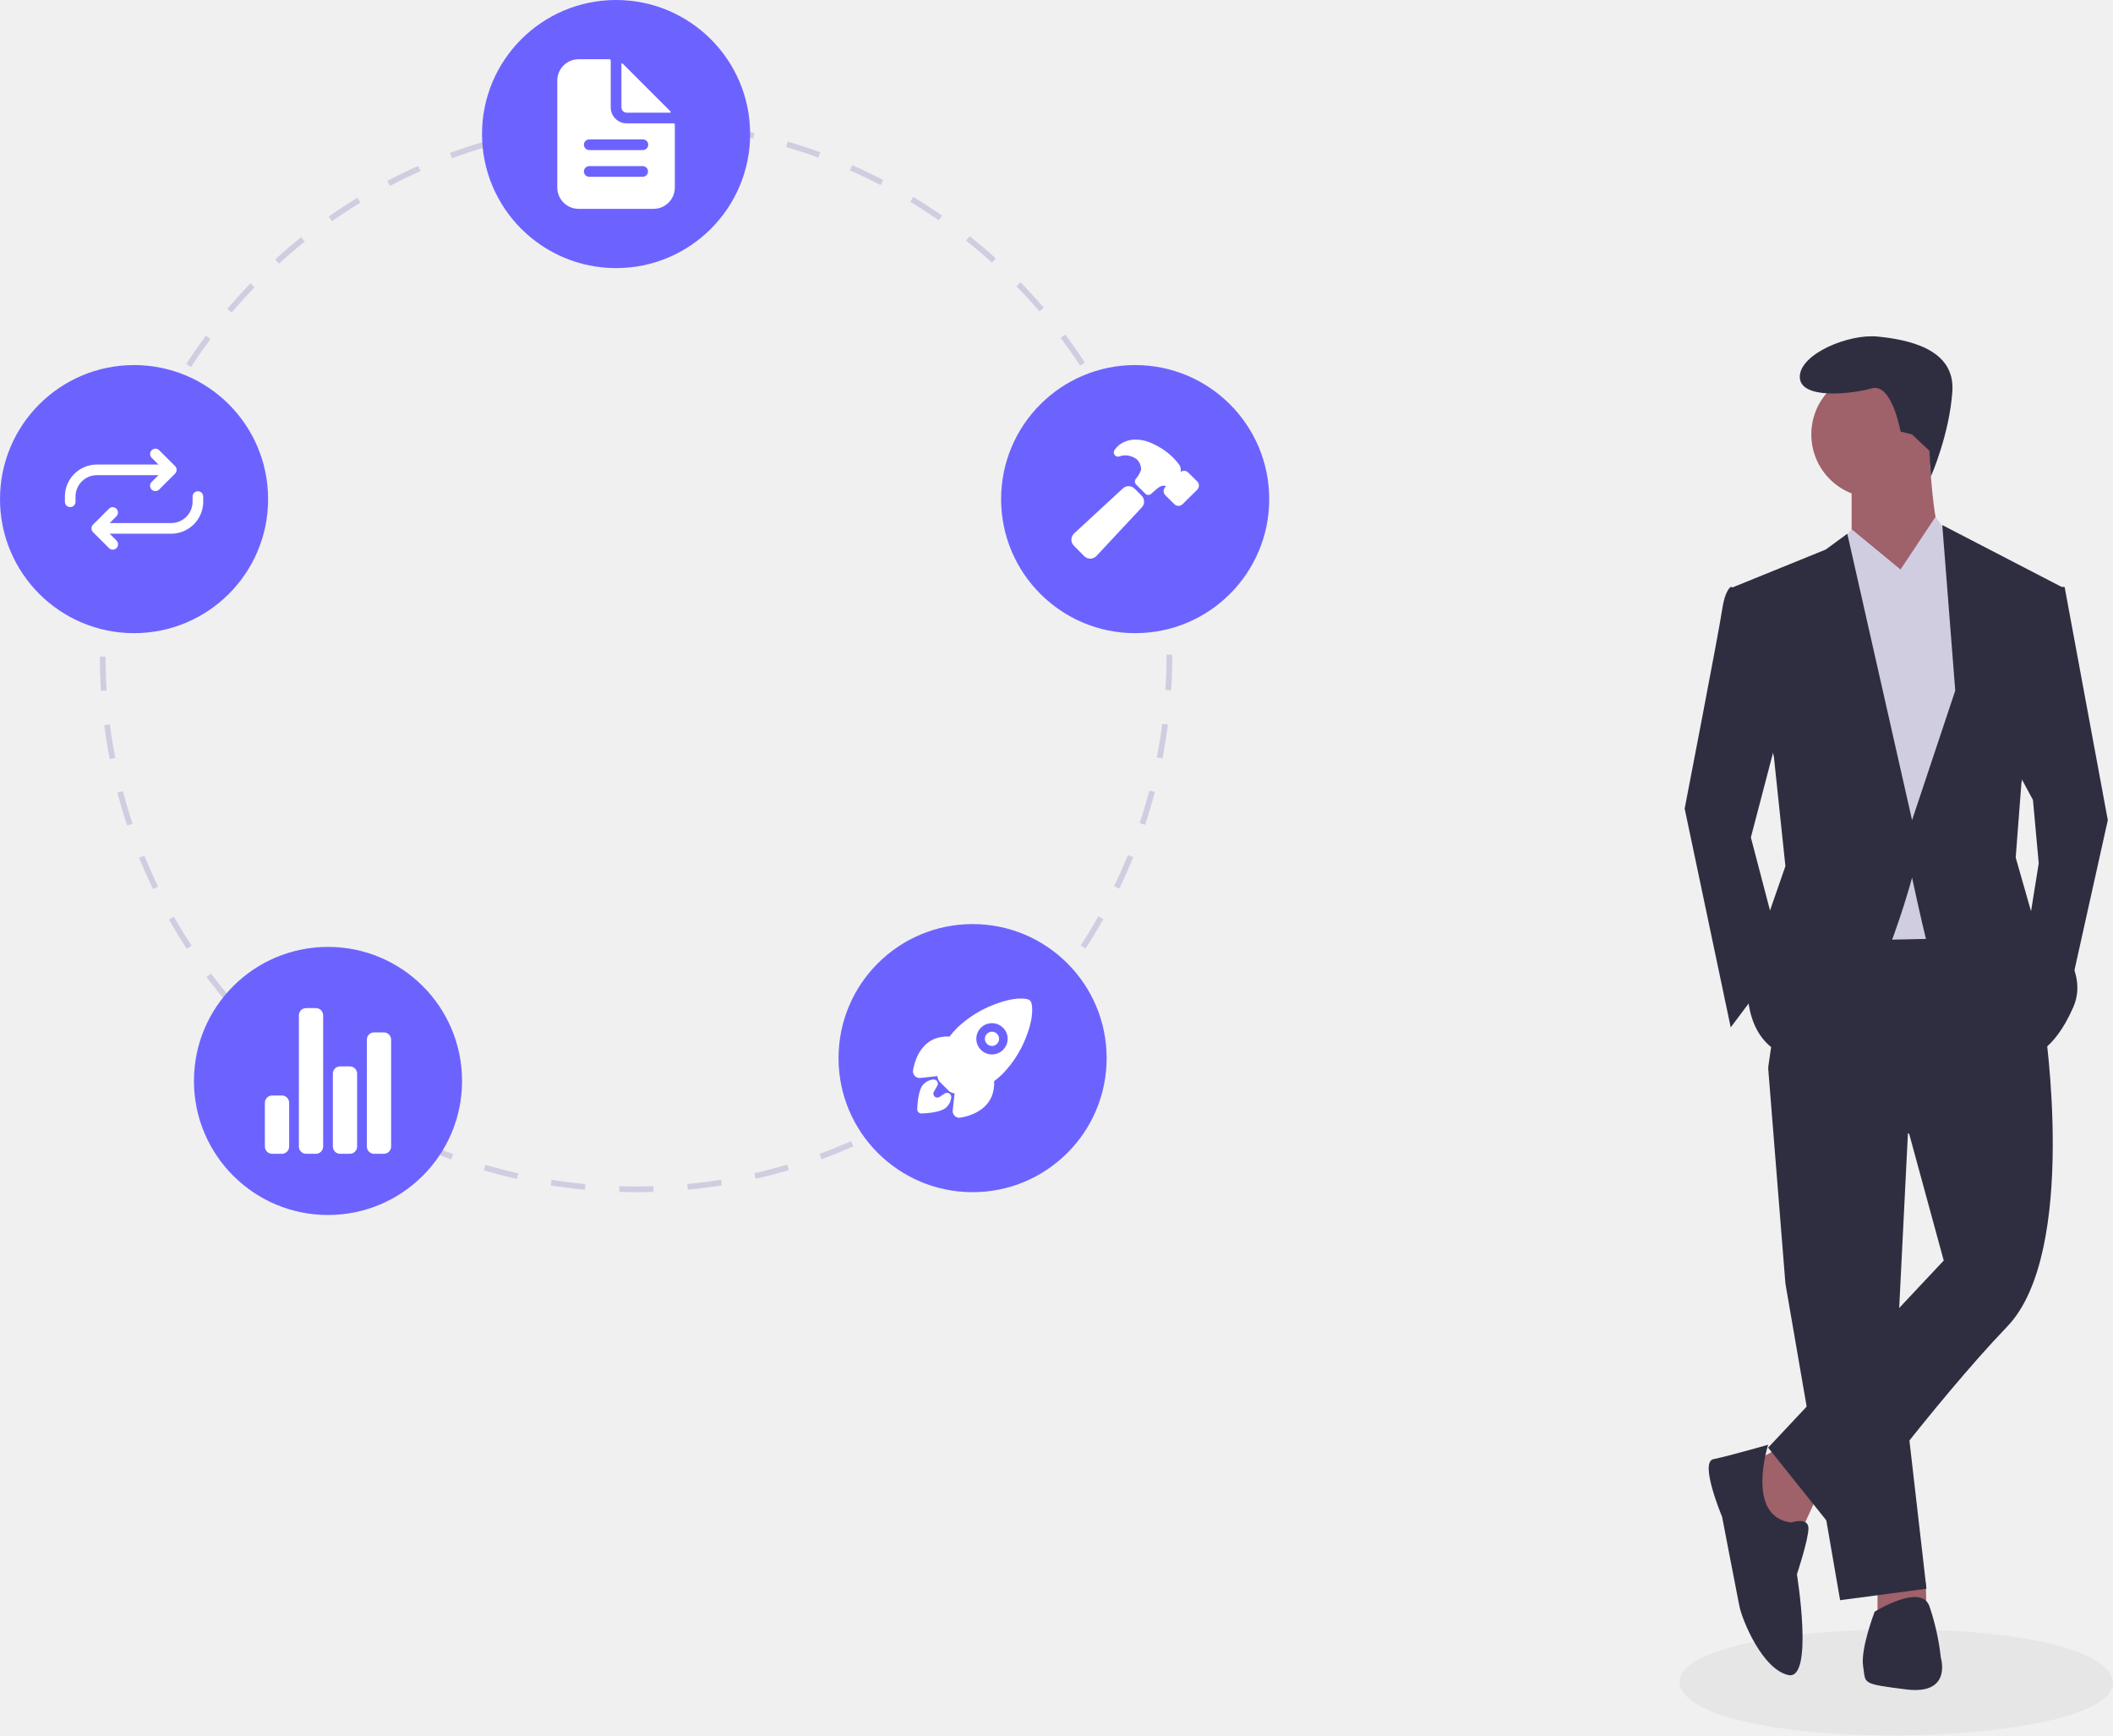
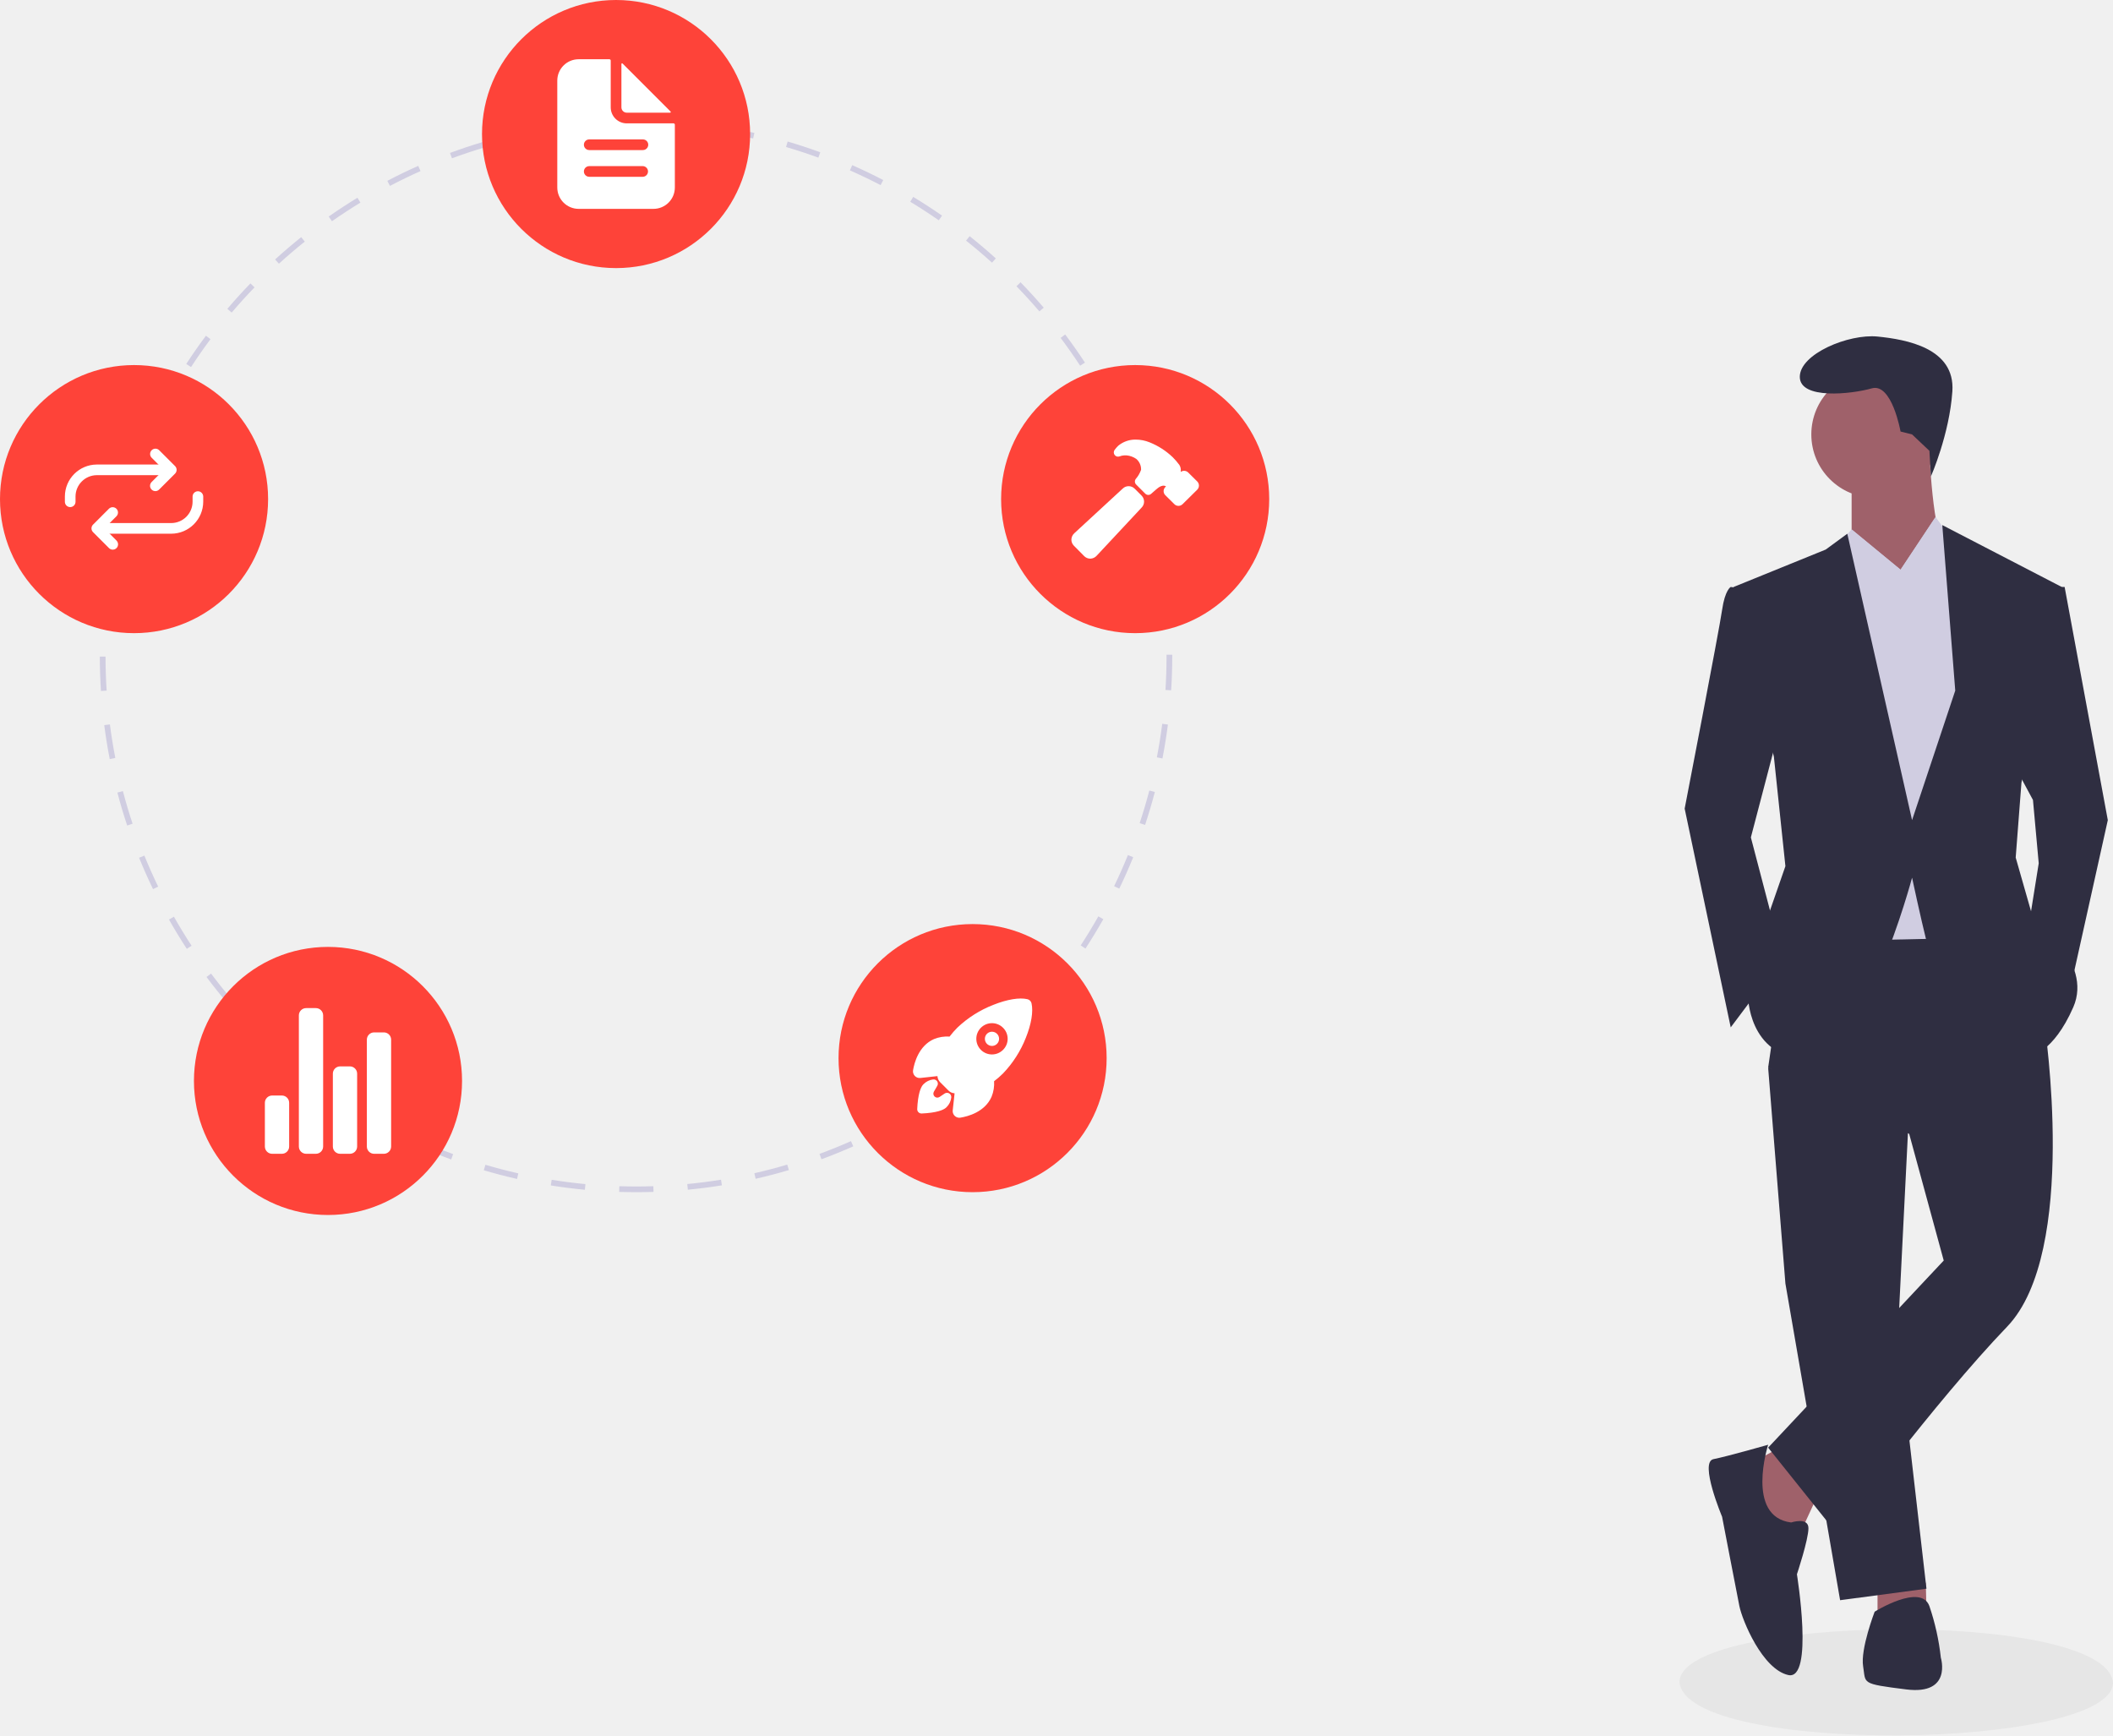
<svg xmlns="http://www.w3.org/2000/svg" id="a48982f8-6f90-42ca-afb3-d8e4a7a73152" data-name="Layer 1" width="740.84" height="608.466" viewBox="0 0 740.84 608.466">
  <path d="M970.42,735.63c.226,23.706-149.154,25.878-152.0.002C818.194,711.928,967.574,709.755,970.42,735.63Z" transform="translate(-229.5799 -145.7671)" fill="#e6e6e6" />
  <polygon points="623.966 507.569 612.864 513.624 619.929 536.837 631.03 537.846 637.086 524.726 623.966 507.569" fill="#9f616a" />
  <polygon points="658.28 553.994 658.28 565.095 675.437 564.086 675.198 554.943 658.28 553.994" fill="#9f616a" />
  <polygon points="619.929 374.348 625.984 450.042 645.16 561.058 675.437 557.021 665.345 469.217 669.382 388.478 619.929 374.348" fill="#2f2e41" />
  <path d="M930.248,463.598l-72.666,1.009-8.074,55.508,49.453,23.213,12.111,44.407L849.509,653.336l24.222,30.277s34.314-46.425,59.545-72.666,13.12-105.971,13.12-105.971Z" transform="translate(-229.5799 -145.7671)" fill="#2f2e41" />
  <circle cx="657.271" cy="152.315" r="22.203" fill="#9f616a" />
  <path d="M878.777,313.221V335.424l15.139,24.222s23.213-17.157,18.166-21.194-6.055-35.324-6.055-35.324Z" transform="translate(-229.5799 -145.7671)" fill="#9f616a" />
  <polygon points="649.197 185.62 634.058 203.786 640.114 329.941 687.548 328.932 695.622 218.925 685.53 190.666 678.607 181.247 666.354 199.749 649.197 185.62" fill="#d0cde1" />
  <path d="M854.555,396.988l-11.102,42.388,11.102,42.388-18.166,24.222-16.148-76.703s12.111-62.573,13.12-69.638,3.028-8.074,3.028-8.074l8.074,1.009Z" transform="translate(-229.5799 -145.7671)" fill="#2f2e41" />
  <polygon points="705.714 267.368 712.779 280.489 714.798 302.692 710.761 327.923 724.89 351.136 739.019 287.553 723.881 205.804 717.825 205.804 705.714 267.368" fill="#2f2e41" />
  <path d="M849.509,652.327s-14.129,4.037-19.176,5.046,3.028,20.185,3.028,20.185,5.046,26.24,6.055,31.287,8.074,22.203,17.157,24.222,3.028-35.324,3.028-35.324,4.037-12.111,4.037-16.148-6.055-2.018-6.055-2.018C841.435,677.558,849.509,652.327,849.509,652.327Z" transform="translate(-229.5799 -145.7671)" fill="#2f2e41" />
  <path d="M882.814,730.039c1.009,6.055-1.009,6.055,15.139,8.074s12.111-11.102,12.111-11.102a84.8,84.8,0,0,0-4.037-18.166c-3.028-8.074-19.176,2.018-19.176,2.018S881.805,723.983,882.814,730.039Z" transform="translate(-229.5799 -145.7671)" fill="#2f2e41" />
  <path d="M906.053,303.833l.526,8.976s6.512-14.727,7.522-29.865S897.952,264.777,887.86,263.768s-27.25,6.055-27.25,14.129,18.166,6.055,25.231,4.037,10.092,15.139,10.092,15.139l4.037,1.009Z" transform="translate(-229.5799 -145.7671)" fill="#2f2e41" />
  <polygon points="643.24 192.767 649.197 185.62 666.354 199.749 649.197 211.86 643.24 192.767" fill="#d0cde1" />
  <polygon points="685.53 190.666 678.465 181.583 666.354 199.749 681.493 210.851 685.53 190.666" fill="#d0cde1" />
  <path d="M851.527,411.117l4.037,38.351-8.074,23.213L842.444,494.885s0,21.194,20.185,22.203,37.342-63.582,37.342-63.582,3.028,14.129,5.046,22.203,36.333,40.37,36.333,40.37,8.074-1.009,15.139-17.157-14.129-31.287-14.129-31.287l-6.056-21.194,2.018-26.24L952.452,351.572,910.568,329.873l4.542,58.032-15.139,45.416-22.708-100.42-7.569,5.551L837.398,351.572Z" transform="translate(-229.5799 -145.7671)" fill="#2f2e41" />
  <path d="M452.664,563.767c-1.996-.016-4.014-.029-5.997-.091l.062-1.999c1.962.061,3.968.088,5.936.09,1.976,0,3.99-.032,5.987-.097l.064,1.998C456.697,563.734,454.661,563.767,452.664,563.767Zm-18.019-.845c-3.981-.377-8.002-.888-11.951-1.518l.315-1.975c3.906.623,7.884,1.129,11.824,1.502Zm36.092-.021-.19-1.99c3.938-.377,7.916-.888,11.822-1.517l.318,1.975C478.739,562.004,474.718,562.52,470.738,562.901Zm-59.873-3.778c-3.898-.884-7.821-1.907-11.658-3.041l.567-1.918c3.796,1.122,7.676,2.134,11.533,3.008Zm83.648-.05-.444-1.949c3.866-.882,7.745-1.898,11.53-3.022l.569,1.918C502.343,557.155,498.421,558.182,494.514,559.073Zm-106.745-6.776c-3.762-1.382-7.525-2.903-11.187-4.523l.81-1.828c3.622,1.602,7.345,3.107,11.066,4.475Zm129.833-.078-.691-1.877c3.699-1.362,7.409-2.867,11.028-4.473l.812,1.828C525.091,549.32,521.34,550.841,517.601,552.218Zm-151.887-9.68c-3.54-1.848-7.075-3.84-10.506-5.92l1.037-1.711c3.395,2.06,6.892,4.029,10.395,5.857Zm173.873-.073-.926-1.772c3.494-1.827,6.983-3.797,10.369-5.854l1.039,1.709C546.646,538.627,543.12,540.618,539.587,542.465ZM345.105,530.039c-3.279-2.288-6.528-4.715-9.659-7.211l1.247-1.564c3.098,2.471,6.313,4.871,9.557,7.135Zm215.05-.071-1.146-1.639c3.243-2.267,6.454-4.667,9.544-7.135l1.248,1.562C566.678,525.251,563.432,527.676,560.155,529.967ZM326.268,515.014c-2.964-2.69-5.878-5.51-8.66-8.378l1.436-1.393c2.752,2.838,5.636,5.627,8.569,8.29Zm252.702-.069-1.346-1.48c2.926-2.657,5.807-5.448,8.563-8.293l1.436,1.391C584.838,509.438,581.926,512.258,578.97,514.945ZM309.501,497.726c-2.595-3.043-5.125-6.208-7.521-9.407l1.601-1.199c2.371,3.166,4.874,6.298,7.442,9.308Zm286.228-.083-1.521-1.297c2.567-3.013,5.071-6.148,7.441-9.318l1.602,1.197C600.854,491.429,598.324,494.598,595.728,497.643ZM295.075,478.452c-2.188-3.351-4.293-6.811-6.258-10.284l1.741-.984c1.943,3.437,4.027,6.86,6.192,10.175Zm315.083-.108-1.676-1.092c2.166-3.321,4.249-6.751,6.193-10.195l1.742.982C614.452,471.521,612.346,474.988,610.157,478.343Zm-326.926-20.838c-1.74-3.6-3.384-7.299-4.886-10.996l1.853-.752c1.486,3.656,3.113,7.316,4.834,10.877Zm338.772-.156L620.203,456.48c1.721-3.566,3.348-7.236,4.836-10.91l1.854.75C625.389,450.034,623.744,453.745,622.004,457.349Zm-347.834-22.142c-1.265-3.799-2.421-7.685-3.436-11.55l1.935-.508c1.003,3.823,2.147,7.668,3.398,11.425Zm356.889-.212-1.898-.629c1.244-3.753,2.384-7.599,3.385-11.43l1.936.506C633.469,427.316,632.317,431.203,631.059,434.996Zm-363.008-23.082c-.764-3.924-1.411-7.925-1.922-11.893l1.983-.256c.506,3.926,1.145,7.884,1.901,11.766Zm369.099-.22-1.963-.379c.75-3.881,1.386-7.841,1.887-11.77l1.984.254C638.552,403.77,637.909,407.772,637.15,411.694ZM264.973,388.031c-.256-3.986-.389-8.038-.393-12.043l2-.002c.004,3.963.135,7.972.389,11.916Zm375.228-.224-1.996-.127c.249-3.94.375-7.949.375-11.913l-.001-.438h2l.001.432C640.58,379.773,640.452,383.824,640.201,387.807ZM266.942,364.072l-1.996-.123c.248-3.994.627-8.029,1.128-11.994l1.984.25C267.562,356.128,267.187,360.121,266.942,364.072Zm371.236-.656c-.26-3.953-.649-7.944-1.158-11.862l1.982-.258c.515,3.96.909,7.993,1.172,11.989ZM269.931,340.435l-1.964-.378c.754-3.925,1.648-7.879,2.655-11.751l1.936.503C271.561,332.64,270.678,336.551,269.931,340.435Zm365.171-.645c-.762-3.886-1.66-7.794-2.668-11.617l1.934-.51c1.02,3.864,1.927,7.814,2.697,11.742ZM275.93,317.377l-1.899-.627c1.255-3.8,2.653-7.612,4.154-11.331l1.855.749C278.554,309.846,277.171,313.617,275.93,317.377Zm353.095-.624c-1.256-3.754-2.649-7.514-4.143-11.177l1.852-.755c1.51,3.702,2.919,7.503,4.188,11.297ZM284.863,295.25l-1.803-.867c1.735-3.606,3.611-7.205,5.575-10.695l1.743.981C288.435,288.122,286.579,291.682,284.863,295.25Zm335.172-.545c-1.723-3.551-3.585-7.098-5.538-10.542l1.74-.986c1.974,3.48,3.856,7.066,5.597,10.656ZM296.56,274.465l-1.677-1.091c2.181-3.353,4.501-6.68,6.895-9.89l1.604,1.195C301.014,267.856,298.718,271.148,296.56,274.465Zm311.732-.471c-2.164-3.305-4.466-6.587-6.843-9.754l1.6-1.2c2.402,3.201,4.729,6.518,6.917,9.858ZM310.812,255.354l-1.523-1.295c2.59-3.047,5.313-6.051,8.094-8.928l1.438,1.39C316.07,249.367,313.376,252.339,310.812,255.354Zm283.185-.412c-2.571-3.006-5.274-5.97-8.032-8.808l1.434-1.394c2.788,2.868,5.52,5.863,8.118,8.901Zm-266.623-16.725-1.347-1.479c2.959-2.696,6.042-5.328,9.16-7.823l1.25,1.562C333.352,232.945,330.303,235.549,327.374,238.216Zm250.011-.363c-2.933-2.655-5.99-5.251-9.09-7.717l1.246-1.565c3.132,2.493,6.223,5.117,9.186,7.8ZM345.973,223.33l-1.147-1.638c3.272-2.293,6.663-4.511,10.078-6.591l1.041,1.708C352.566,218.868,349.211,221.062,345.973,223.33Zm212.758-.318c-3.256-2.266-6.621-4.453-10.003-6.499l1.035-1.711c3.418,2.068,6.82,4.278,10.11,6.568ZM366.307,210.942l-.929-1.771c3.536-1.854,7.18-3.619,10.831-5.245l.813,1.827C373.41,207.361,369.805,209.107,366.307,210.942Zm172.02-.274c-3.512-1.828-7.131-3.566-10.758-5.166l.808-1.83c3.665,1.617,7.324,3.374,10.874,5.221Zm-150.281-9.401-.694-1.876c3.75-1.387,7.595-2.67,11.429-3.813l.571,1.917C395.559,198.625,391.755,199.895,388.046,201.267Zm128.452-.227c-3.717-1.36-7.526-2.616-11.32-3.732l.564-1.919c3.835,1.128,7.685,2.398,11.443,3.773ZM410.878,194.46l-.446-1.949c3.891-.892,7.869-1.668,11.824-2.311l.32,1.975C418.663,192.81,414.727,193.578,410.878,194.46Zm82.763-.145c-3.856-.869-7.795-1.624-11.706-2.244l.313-1.976c3.953.627,7.934,1.39,11.832,2.269Zm-59.245-3.67-.193-1.99c3.971-.385,8.015-.648,12.021-.782l.066,1.999C442.326,190.003,438.325,190.263,434.396,190.644Zm35.713-.062c-3.935-.368-7.938-.614-11.896-.731l.06-1.999c4.0.119,8.046.368,12.022.739Z" transform="translate(-229.5799 -145.7671)" fill="#d0cde1" />
-   <circle cx="216" cy="47" r="47" fill="#6c63ff" />
-   <circle cx="398" cy="175" r="47" fill="#6c63ff" />
-   <circle cx="341" cy="371" r="47" fill="#6c63ff" />
-   <circle cx="115" cy="379" r="47" fill="#6c63ff" />
-   <circle cx="47" cy="175" r="47" fill="#6c63ff" />
+   <circle cx="216" cy="47" r="47" fill="#fe4339" />
+   <circle cx="398" cy="175" r="47" fill="#fe4339" />
+   <circle cx="341" cy="371" r="47" fill="#fe4339" />
+   <circle cx="115" cy="379" r="47" fill="#fe4339" />
+   <circle cx="47" cy="175" r="47" fill="#fe4339" />
  <path d="M465.721,189.02H449.327a5.621,5.621,0,0,1-5.621-5.621V167.005a.468.468,0,0,0-.468-.468H432.465a7.494,7.494,0,0,0-7.494,7.494v37.472a7.494,7.494,0,0,0,7.494,7.494H458.695a7.494,7.494,0,0,0,7.494-7.494V189.488A.468.468,0,0,0,465.721,189.02ZM454.948,207.756H436.212a1.874,1.874,0,1,1,0-3.747H454.948a1.874,1.874,0,0,1,0,3.747Zm0-9.368H436.212a1.874,1.874,0,1,1,0-3.747H454.948a1.874,1.874,0,1,1,0,3.747Z" transform="translate(-229.5799 -145.7671)" fill="#fff" />
  <path d="M464.693,184.874l-16.84-16.84a.234.234,0,0,0-.399.165v15.201a1.874,1.874,0,0,0,1.874,1.874h15.201a.234.234,0,0,0,.165-.399Z" transform="translate(-229.5799 -145.7671)" fill="#fff" />
  <path d="M577.378,507.508a2.491,2.491,0,1,0,1.762.729A2.491,2.491,0,0,0,577.378,507.508Z" transform="translate(-229.5799 -145.7671)" fill="#fff" />
  <path d="M591.245,497.548v-.008a1.904,1.904,0,0,0-1.412-1.428c-2.781-.678-7.156.045-12.004,1.986a38.607,38.607,0,0,0-12.559,7.953,29.929,29.929,0,0,0-2.758,3.157,12.232,12.232,0,0,0-5.466.878c-5.388,2.371-6.927,8.44-7.337,10.932a2.333,2.333,0,0,0,2.537,2.706h.012l6.003-.655c.007.077.016.147.022.211a3.207,3.207,0,0,0,.924,1.934l2.929,2.931a3.198,3.198,0,0,0,1.933.925l.201.021-.653,5.995v.012a2.333,2.333,0,0,0,2.081,2.561q.108.011.216.012a2.357,2.357,0,0,0,.387-.032c2.506-.403,8.572-1.923,10.937-7.341a12.342,12.342,0,0,0,.882-5.444,29.378,29.378,0,0,0,3.168-2.758,38.329,38.329,0,0,0,7.961-12.461C591.179,504.843,591.906,500.435,591.245,497.548Zm-9.991,16.32a5.485,5.485,0,1,1-.004-7.756l.004.004a5.441,5.441,0,0,1,.058,7.694Z" transform="translate(-229.5799 -145.7671)" fill="#fff" />
  <path d="M561.8,528.94a1.493,1.493,0,0,0-1.027.249c-.596.408-1.195.811-1.8,1.204a1.392,1.392,0,0,1-1.96-1.866l1.134-1.96a1.493,1.493,0,0,0-1.415-2.325,5.716,5.716,0,0,0-3.325,1.629c-.342.343-1.38,1.382-1.939,5.344a33.401,33.401,0,0,0-.3,3.432,1.493,1.493,0,0,0,1.454,1.531q.019.001.039 0h.037a33.585,33.585,0,0,0,3.434-.299c3.963-.56,5.003-1.6,5.345-1.941a5.645,5.645,0,0,0,1.623-3.335A1.493,1.493,0,0,0,561.8,528.94Z" transform="translate(-229.5799 -145.7671)" fill="#fff" />
  <path d="M328.405,550.307h-3.405a2.554,2.554,0,0,1-2.554-2.554V532.429a2.554,2.554,0,0,1,2.554-2.554h3.405a2.554,2.554,0,0,1,2.554,2.554V547.753A2.554,2.554,0,0,1,328.405,550.307Z" transform="translate(-229.5799 -145.7671)" fill="#fff" />
  <path d="M352.242,550.307h-3.405a2.554,2.554,0,0,1-2.554-2.554V522.213a2.554,2.554,0,0,1,2.554-2.554h3.405a2.554,2.554,0,0,1,2.554,2.554V547.753A2.554,2.554,0,0,1,352.242,550.307Z" transform="translate(-229.5799 -145.7671)" fill="#fff" />
  <path d="M364.16,550.307h-3.405a2.554,2.554,0,0,1-2.554-2.554V510.295a2.554,2.554,0,0,1,2.554-2.554h3.405a2.554,2.554,0,0,1,2.554,2.554V547.753A2.554,2.554,0,0,1,364.16,550.307Z" transform="translate(-229.5799 -145.7671)" fill="#fff" />
  <path d="M340.323,550.307H336.918a2.554,2.554,0,0,1-2.554-2.554V501.781a2.554,2.554,0,0,1,2.554-2.554h3.405a2.554,2.554,0,0,1,2.554,2.554V547.753A2.554,2.554,0,0,1,340.323,550.307Z" transform="translate(-229.5799 -145.7671)" fill="#fff" />
  <path d="M629.831,319.536l-2.433-2.434a2.982,2.982,0,0,0-4.206-.011l-16.915,15.61a3.159,3.159,0,0,0-1.058,2.149,2.992,2.992,0,0,0,.858,2.231l3.634,3.674.007.007a3.009,3.009,0,0,0,2.114.878h.11a3.129,3.129,0,0,0,2.159-1.041L629.821,323.761a2.982,2.982,0,0,0,.018-4.217Z" transform="translate(-229.5799 -145.7671)" fill="#fff" />
  <path d="M649.384,314.617l-.029-.029-3.193-3.161a2,2,0,0,0-1.424-.583,2.04,2.04,0,0,0-1.192.386c0-.04.006-.079.008-.114a3.406,3.406,0,0,0-.485-2.35,24.039,24.039,0,0,0-2.311-2.678l-.007-.007a25.222,25.222,0,0,0-8.081-5.212,13.003,13.003,0,0,0-4.946-.974,9.426,9.426,0,0,0-6.033,2.113,11.174,11.174,0,0,0-1.321,1.511,1.491,1.491,0,0,0,1.738,2.268,6.936,6.936,0,0,1,.799-.245,5.913,5.913,0,0,1,1.719-.107,7.228,7.228,0,0,1,3.326,1.22,4.79,4.79,0,0,1,1.701,3.829,9.939,9.939,0,0,1-1.864,3.213,1.491,1.491,0,0,0,.135,1.957l3.206,3.206a1.491,1.491,0,0,0,2.05.058c.907-.81,2.288-2.03,2.77-2.329a3.47,3.47,0,0,1,1.37-.54,1.787,1.787,0,0,1,1.052.222.116.116,0,0,1-.029.089l-.17.161-.028.026a2.005,2.005,0,0,0-.005,2.836l.01.01,3.192,3.16a1.999,1.999,0,0,0,1.424.582,2.022,2.022,0,0,0,1.418-.578l5.171-5.108c.018-.018.035-.036.052-.055A2.038,2.038,0,0,0,649.384,314.617Z" transform="translate(-229.5799 -145.7671)" fill="#fff" />
  <path d="M284.042,317.969a1.866,1.866,0,0,1-1.319-3.185l4.278-4.278-4.278-4.278a1.866,1.866,0,0,1,2.638-2.638l5.597,5.597a1.865,1.865,0,0,1,0,2.638l-5.597,5.597A1.86,1.86,0,0,1,284.042,317.969Z" transform="translate(-229.5799 -145.7671)" fill="#fff" />
  <path d="M254.193,323.565a1.866,1.866,0,0,1-1.866-1.866v-1.866a11.249,11.249,0,0,1,11.188-11.194h24.258a1.866,1.866,0,1,1,0,3.731H263.521a7.507,7.507,0,0,0-7.462,7.468v1.86A1.866,1.866,0,0,1,254.193,323.565Z" transform="translate(-229.5799 -145.7671)" fill="#fff" />
  <path d="M269.118,338.49a1.86,1.86,0,0,1-1.319-.546l-5.597-5.597a1.865,1.865,0,0,1,0-2.638l5.597-5.597a1.866,1.866,0,0,1,2.638,2.638l-4.278,4.278,4.278,4.278a1.866,1.866,0,0,1-1.319,3.185Z" transform="translate(-229.5799 -145.7671)" fill="#fff" />
  <path d="M265.386,332.893a1.866,1.866,0,0,1,0-3.731H289.639a7.507,7.507,0,0,0,7.462-7.468v-1.86a1.866,1.866,0,0,1,3.731,0v1.866a11.249,11.249,0,0,1-11.188,11.194Z" transform="translate(-229.5799 -145.7671)" fill="#fff" />
</svg>
